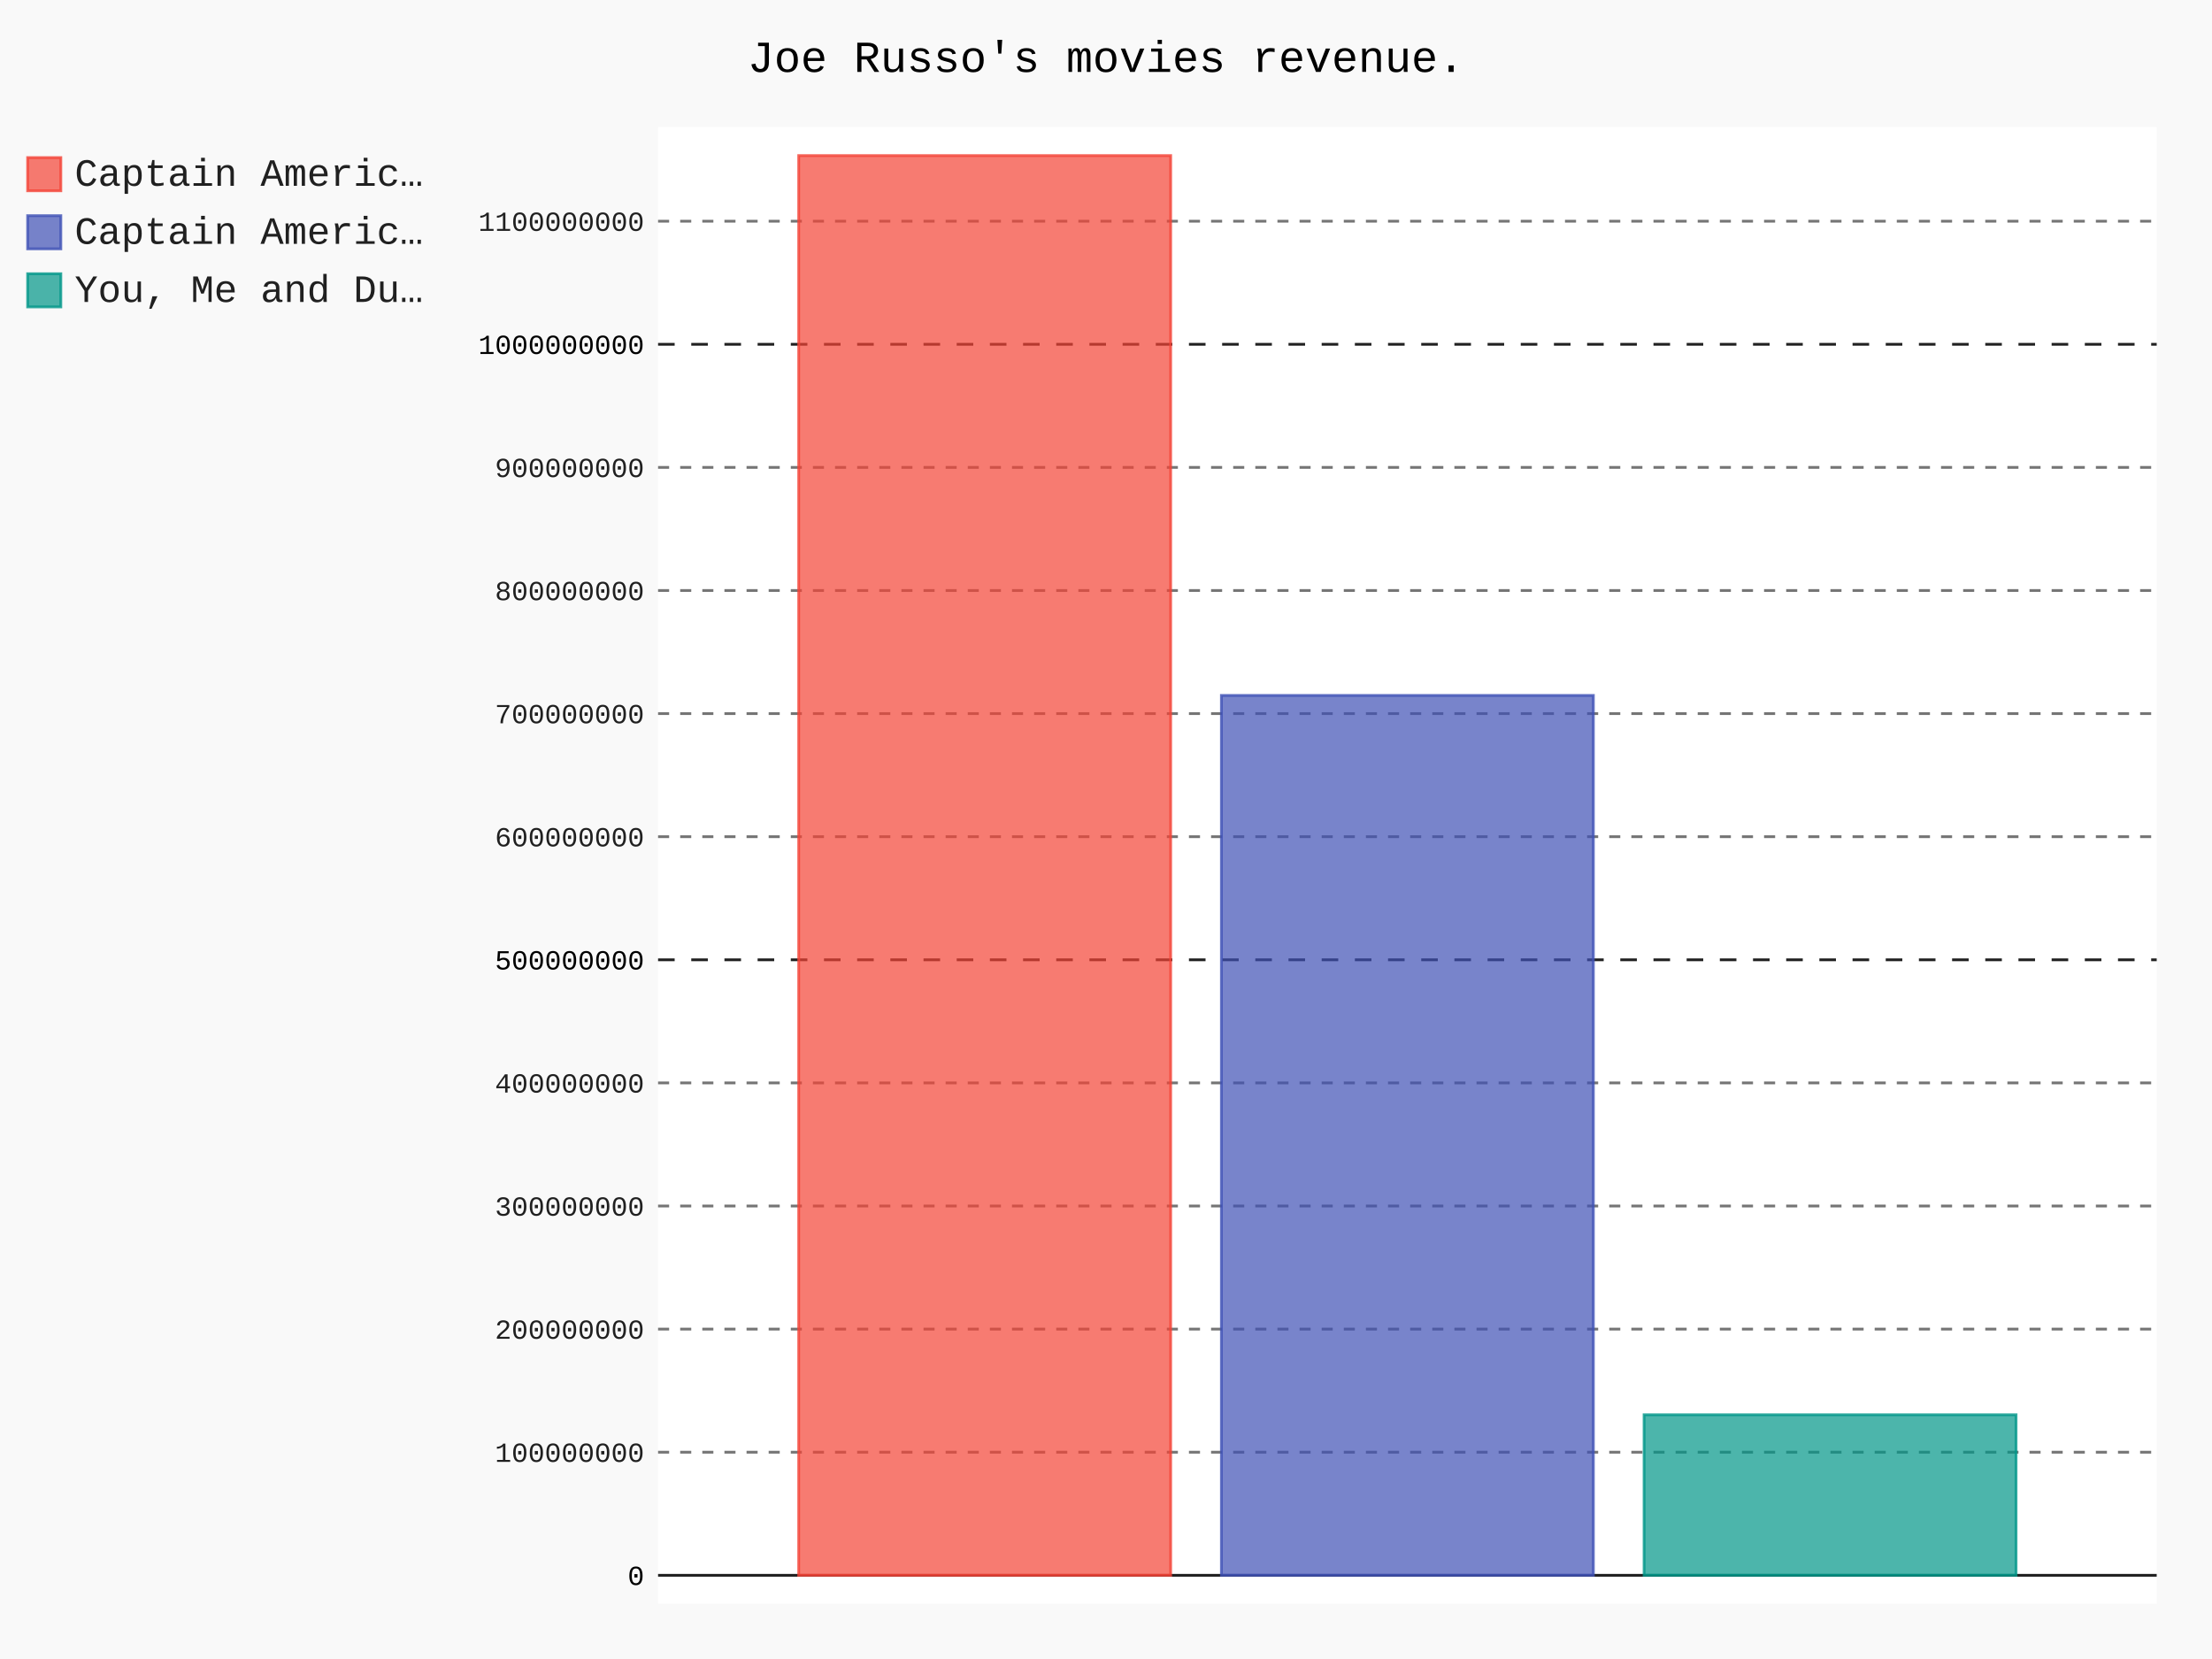
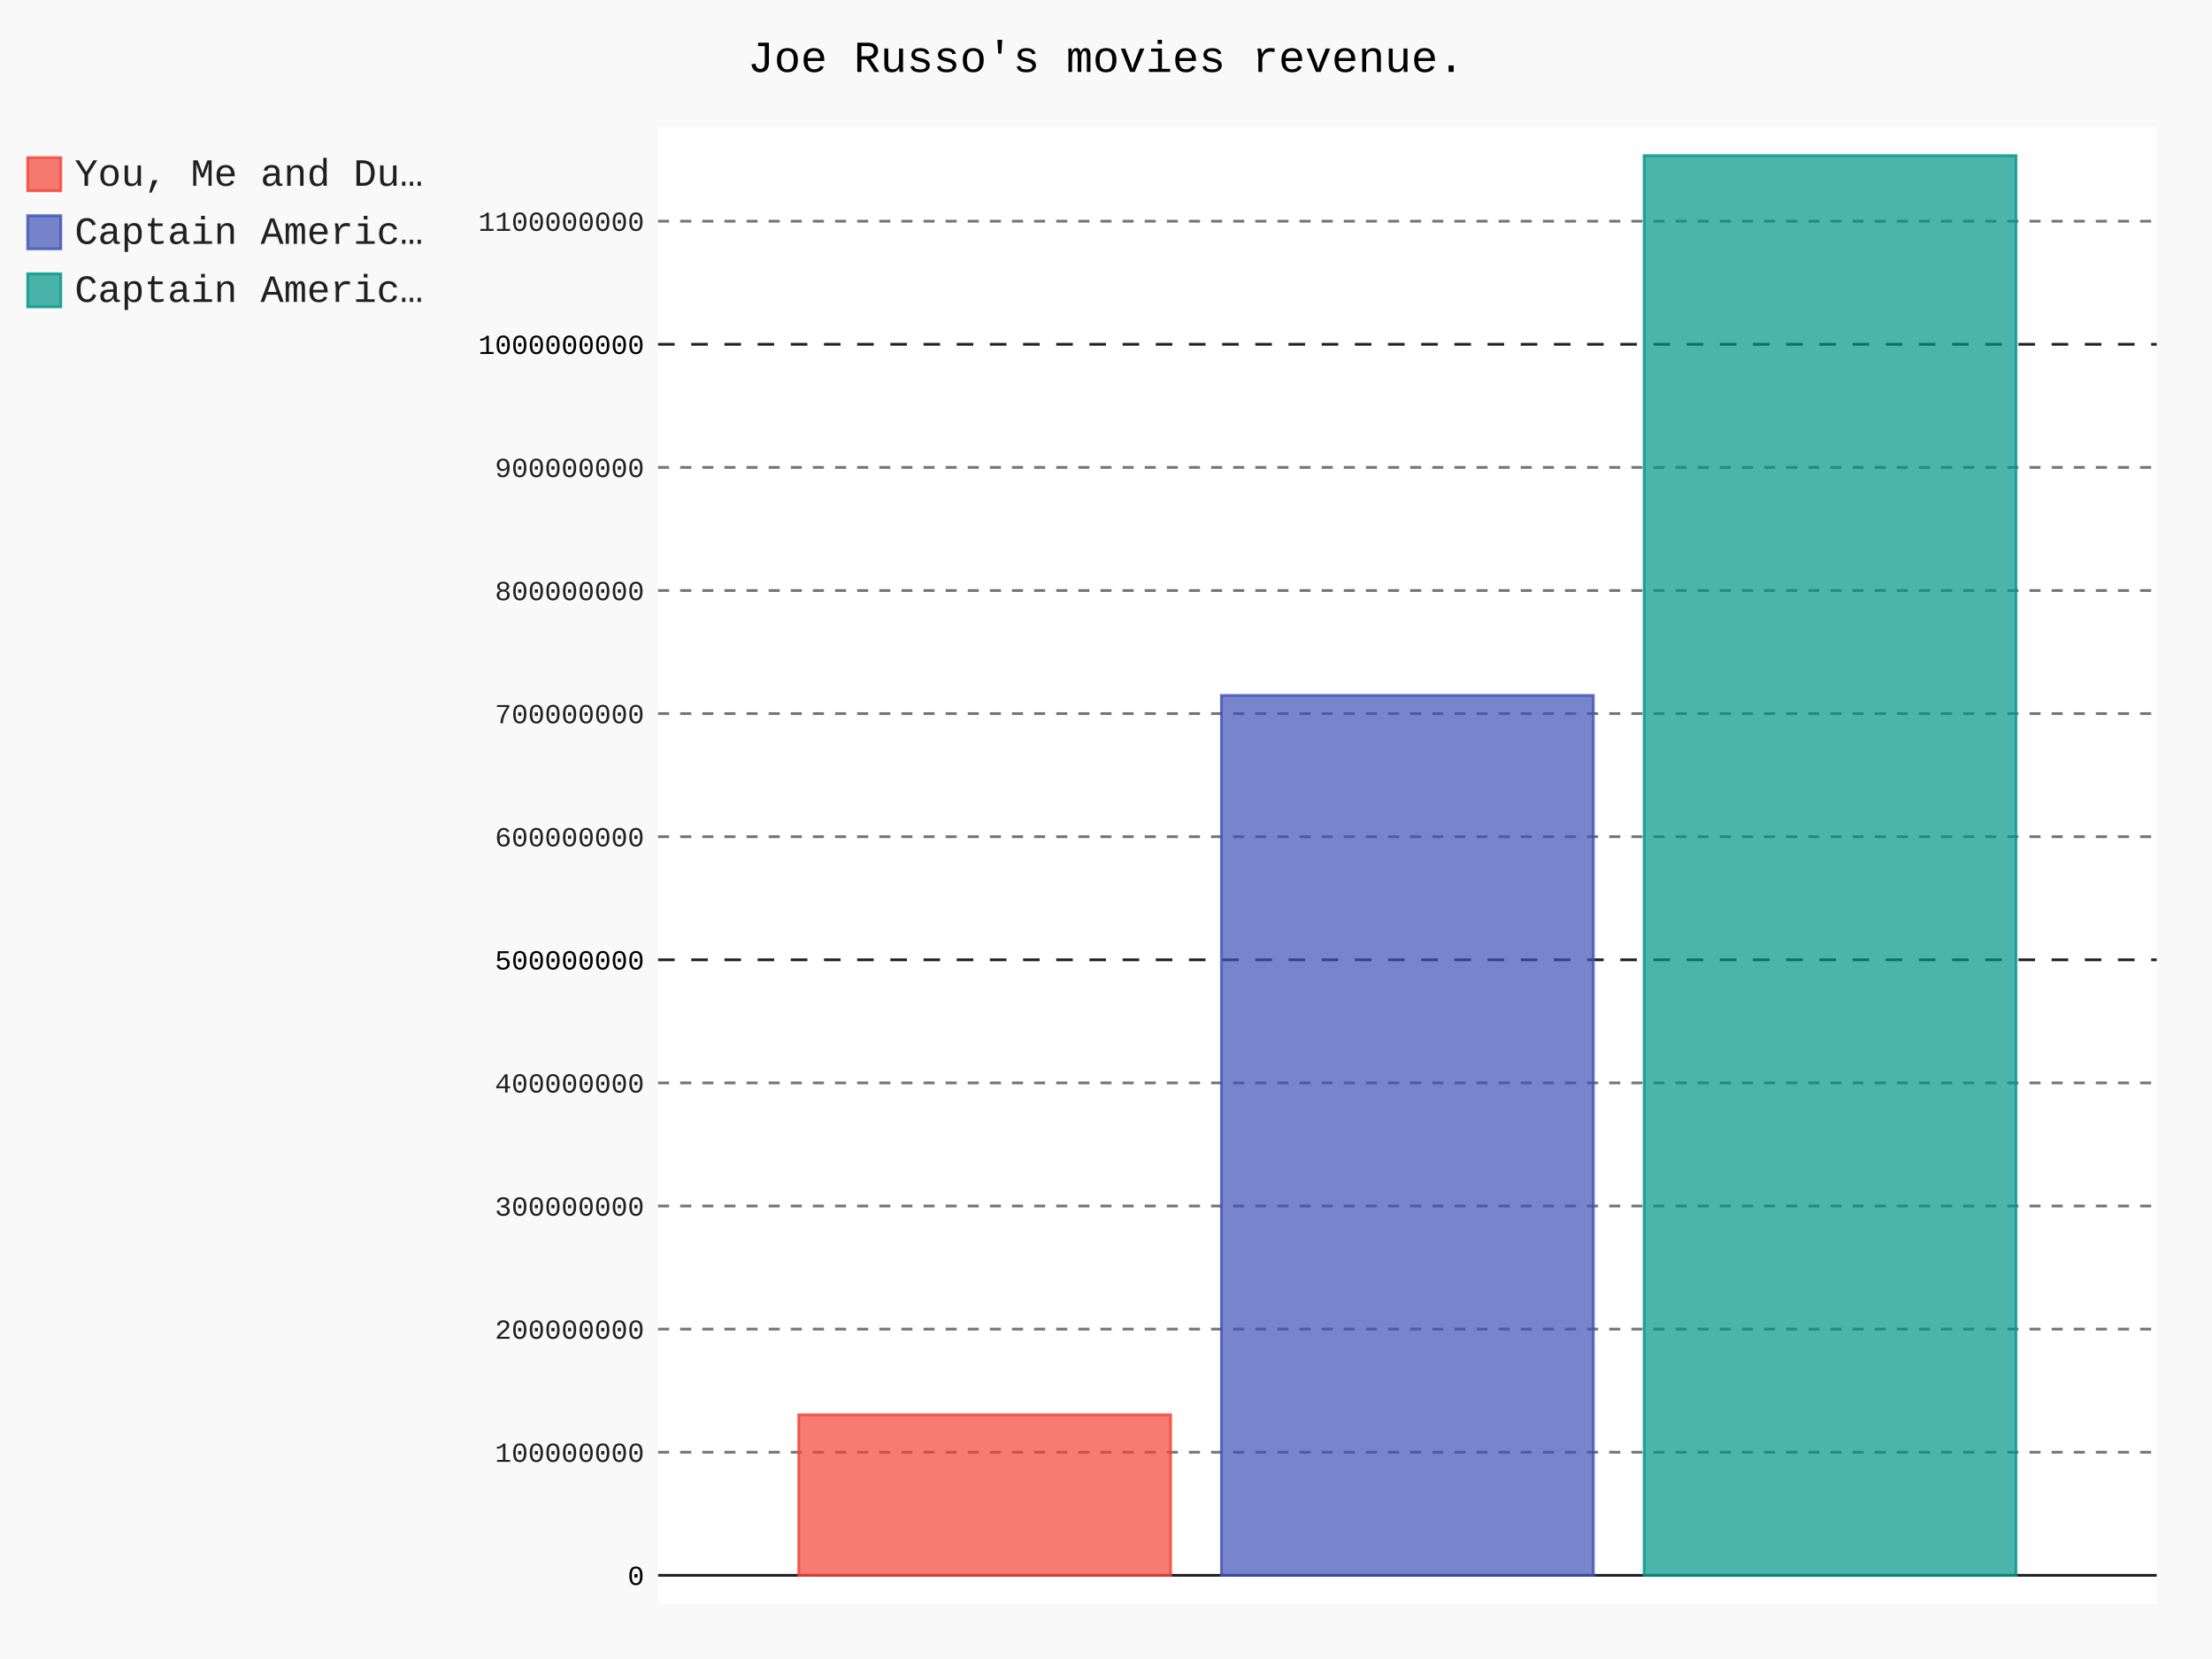
- <svg xmlns="http://www.w3.org/2000/svg" class="pygal-chart" id="chart-9c3f3686-467e-4665-88de-c30ba359cc66" viewBox="0 0 800 600">
+ <svg xmlns="http://www.w3.org/2000/svg" class="pygal-chart" id="chart-46c9b81c-13bb-4c7b-95b2-f2ac616b6bf3" viewBox="0 0 800 600">
  <defs>
-     <style type="text/css">#chart-9c3f3686-467e-4665-88de-c30ba359cc66{-webkit-user-select:none;-webkit-font-smoothing:antialiased;font-family:Consolas,"Liberation Mono",Menlo,Courier,monospace}#chart-9c3f3686-467e-4665-88de-c30ba359cc66 .title{font-family:Consolas,"Liberation Mono",Menlo,Courier,monospace;font-size:16px}#chart-9c3f3686-467e-4665-88de-c30ba359cc66 .legends .legend text{font-family:Consolas,"Liberation Mono",Menlo,Courier,monospace;font-size:14px}#chart-9c3f3686-467e-4665-88de-c30ba359cc66 .axis text{font-family:Consolas,"Liberation Mono",Menlo,Courier,monospace;font-size:10px}#chart-9c3f3686-467e-4665-88de-c30ba359cc66 .axis text.major{font-family:Consolas,"Liberation Mono",Menlo,Courier,monospace;font-size:10px}#chart-9c3f3686-467e-4665-88de-c30ba359cc66 .text-overlay text.value{font-family:Consolas,"Liberation Mono",Menlo,Courier,monospace;font-size:16px}#chart-9c3f3686-467e-4665-88de-c30ba359cc66 .text-overlay text.label{font-family:Consolas,"Liberation Mono",Menlo,Courier,monospace;font-size:10px}#chart-9c3f3686-467e-4665-88de-c30ba359cc66 .tooltip{font-family:Consolas,"Liberation Mono",Menlo,Courier,monospace;font-size:14px}#chart-9c3f3686-467e-4665-88de-c30ba359cc66 text.no_data{font-family:Consolas,"Liberation Mono",Menlo,Courier,monospace;font-size:64px}
- #chart-9c3f3686-467e-4665-88de-c30ba359cc66{background-color:rgba(249,249,249,1)}#chart-9c3f3686-467e-4665-88de-c30ba359cc66 path,#chart-9c3f3686-467e-4665-88de-c30ba359cc66 line,#chart-9c3f3686-467e-4665-88de-c30ba359cc66 rect,#chart-9c3f3686-467e-4665-88de-c30ba359cc66 circle{-webkit-transition:150ms;-moz-transition:150ms;transition:150ms}#chart-9c3f3686-467e-4665-88de-c30ba359cc66 .graph &gt; .background{fill:rgba(249,249,249,1)}#chart-9c3f3686-467e-4665-88de-c30ba359cc66 .plot &gt; .background{fill:rgba(255,255,255,1)}#chart-9c3f3686-467e-4665-88de-c30ba359cc66 .graph{fill:rgba(0,0,0,.87)}#chart-9c3f3686-467e-4665-88de-c30ba359cc66 text.no_data{fill:rgba(0,0,0,1)}#chart-9c3f3686-467e-4665-88de-c30ba359cc66 .title{fill:rgba(0,0,0,1)}#chart-9c3f3686-467e-4665-88de-c30ba359cc66 .legends .legend text{fill:rgba(0,0,0,.87)}#chart-9c3f3686-467e-4665-88de-c30ba359cc66 .legends .legend:hover text{fill:rgba(0,0,0,1)}#chart-9c3f3686-467e-4665-88de-c30ba359cc66 .axis .line{stroke:rgba(0,0,0,1)}#chart-9c3f3686-467e-4665-88de-c30ba359cc66 .axis .guide.line{stroke:rgba(0,0,0,.54)}#chart-9c3f3686-467e-4665-88de-c30ba359cc66 .axis .major.line{stroke:rgba(0,0,0,.87)}#chart-9c3f3686-467e-4665-88de-c30ba359cc66 .axis text.major{fill:rgba(0,0,0,1)}#chart-9c3f3686-467e-4665-88de-c30ba359cc66 .axis.y .guides:hover .guide.line,#chart-9c3f3686-467e-4665-88de-c30ba359cc66 .line-graph .axis.x .guides:hover .guide.line,#chart-9c3f3686-467e-4665-88de-c30ba359cc66 .stackedline-graph .axis.x .guides:hover .guide.line,#chart-9c3f3686-467e-4665-88de-c30ba359cc66 .xy-graph .axis.x .guides:hover .guide.line{stroke:rgba(0,0,0,1)}#chart-9c3f3686-467e-4665-88de-c30ba359cc66 .axis .guides:hover text{fill:rgba(0,0,0,1)}#chart-9c3f3686-467e-4665-88de-c30ba359cc66 .reactive{fill-opacity:.7;stroke-opacity:.8}#chart-9c3f3686-467e-4665-88de-c30ba359cc66 .ci{stroke:rgba(0,0,0,.87)}#chart-9c3f3686-467e-4665-88de-c30ba359cc66 .reactive.active,#chart-9c3f3686-467e-4665-88de-c30ba359cc66 .active .reactive{fill-opacity:.8;stroke-opacity:.9;stroke-width:4}#chart-9c3f3686-467e-4665-88de-c30ba359cc66 .ci .reactive.active{stroke-width:1.5}#chart-9c3f3686-467e-4665-88de-c30ba359cc66 .series text{fill:rgba(0,0,0,1)}#chart-9c3f3686-467e-4665-88de-c30ba359cc66 .tooltip rect{fill:rgba(255,255,255,1);stroke:rgba(0,0,0,1);-webkit-transition:opacity 150ms;-moz-transition:opacity 150ms;transition:opacity 150ms}#chart-9c3f3686-467e-4665-88de-c30ba359cc66 .tooltip .label{fill:rgba(0,0,0,.87)}#chart-9c3f3686-467e-4665-88de-c30ba359cc66 .tooltip .label{fill:rgba(0,0,0,.87)}#chart-9c3f3686-467e-4665-88de-c30ba359cc66 .tooltip .legend{font-size:.8em;fill:rgba(0,0,0,.54)}#chart-9c3f3686-467e-4665-88de-c30ba359cc66 .tooltip .x_label{font-size:.6em;fill:rgba(0,0,0,1)}#chart-9c3f3686-467e-4665-88de-c30ba359cc66 .tooltip .xlink{font-size:.5em;text-decoration:underline}#chart-9c3f3686-467e-4665-88de-c30ba359cc66 .tooltip .value{font-size:1.5em}#chart-9c3f3686-467e-4665-88de-c30ba359cc66 .bound{font-size:.5em}#chart-9c3f3686-467e-4665-88de-c30ba359cc66 .max-value{font-size:.75em;fill:rgba(0,0,0,.54)}#chart-9c3f3686-467e-4665-88de-c30ba359cc66 .map-element{fill:rgba(255,255,255,1);stroke:rgba(0,0,0,.54) !important}#chart-9c3f3686-467e-4665-88de-c30ba359cc66 .map-element .reactive{fill-opacity:inherit;stroke-opacity:inherit}#chart-9c3f3686-467e-4665-88de-c30ba359cc66 .color-0,#chart-9c3f3686-467e-4665-88de-c30ba359cc66 .color-0 a:visited{stroke:#F44336;fill:#F44336}#chart-9c3f3686-467e-4665-88de-c30ba359cc66 .color-1,#chart-9c3f3686-467e-4665-88de-c30ba359cc66 .color-1 a:visited{stroke:#3F51B5;fill:#3F51B5}#chart-9c3f3686-467e-4665-88de-c30ba359cc66 .color-2,#chart-9c3f3686-467e-4665-88de-c30ba359cc66 .color-2 a:visited{stroke:#009688;fill:#009688}#chart-9c3f3686-467e-4665-88de-c30ba359cc66 .text-overlay .color-0 text{fill:black}#chart-9c3f3686-467e-4665-88de-c30ba359cc66 .text-overlay .color-1 text{fill:black}#chart-9c3f3686-467e-4665-88de-c30ba359cc66 .text-overlay .color-2 text{fill:black}
- #chart-9c3f3686-467e-4665-88de-c30ba359cc66 text.no_data{text-anchor:middle}#chart-9c3f3686-467e-4665-88de-c30ba359cc66 .guide.line{fill:none}#chart-9c3f3686-467e-4665-88de-c30ba359cc66 .centered{text-anchor:middle}#chart-9c3f3686-467e-4665-88de-c30ba359cc66 .title{text-anchor:middle}#chart-9c3f3686-467e-4665-88de-c30ba359cc66 .legends .legend text{fill-opacity:1}#chart-9c3f3686-467e-4665-88de-c30ba359cc66 .axis.x text{text-anchor:middle}#chart-9c3f3686-467e-4665-88de-c30ba359cc66 .axis.x:not(.web) text[transform]{text-anchor:start}#chart-9c3f3686-467e-4665-88de-c30ba359cc66 .axis.x:not(.web) text[transform].backwards{text-anchor:end}#chart-9c3f3686-467e-4665-88de-c30ba359cc66 .axis.y text{text-anchor:end}#chart-9c3f3686-467e-4665-88de-c30ba359cc66 .axis.y text[transform].backwards{text-anchor:start}#chart-9c3f3686-467e-4665-88de-c30ba359cc66 .axis.y2 text{text-anchor:start}#chart-9c3f3686-467e-4665-88de-c30ba359cc66 .axis.y2 text[transform].backwards{text-anchor:end}#chart-9c3f3686-467e-4665-88de-c30ba359cc66 .axis .guide.line{stroke-dasharray:4,4}#chart-9c3f3686-467e-4665-88de-c30ba359cc66 .axis .major.guide.line{stroke-dasharray:6,6}#chart-9c3f3686-467e-4665-88de-c30ba359cc66 .horizontal .axis.y .guide.line,#chart-9c3f3686-467e-4665-88de-c30ba359cc66 .horizontal .axis.y2 .guide.line,#chart-9c3f3686-467e-4665-88de-c30ba359cc66 .vertical .axis.x .guide.line{opacity:0}#chart-9c3f3686-467e-4665-88de-c30ba359cc66 .horizontal .axis.always_show .guide.line,#chart-9c3f3686-467e-4665-88de-c30ba359cc66 .vertical .axis.always_show .guide.line{opacity:1 !important}#chart-9c3f3686-467e-4665-88de-c30ba359cc66 .axis.y .guides:hover .guide.line,#chart-9c3f3686-467e-4665-88de-c30ba359cc66 .axis.y2 .guides:hover .guide.line,#chart-9c3f3686-467e-4665-88de-c30ba359cc66 .axis.x .guides:hover .guide.line{opacity:1}#chart-9c3f3686-467e-4665-88de-c30ba359cc66 .axis .guides:hover text{opacity:1}#chart-9c3f3686-467e-4665-88de-c30ba359cc66 .nofill{fill:none}#chart-9c3f3686-467e-4665-88de-c30ba359cc66 .subtle-fill{fill-opacity:.2}#chart-9c3f3686-467e-4665-88de-c30ba359cc66 .dot{stroke-width:1px;fill-opacity:1}#chart-9c3f3686-467e-4665-88de-c30ba359cc66 .dot.active{stroke-width:5px}#chart-9c3f3686-467e-4665-88de-c30ba359cc66 .dot.negative{fill:transparent}#chart-9c3f3686-467e-4665-88de-c30ba359cc66 text,#chart-9c3f3686-467e-4665-88de-c30ba359cc66 tspan{stroke:none !important}#chart-9c3f3686-467e-4665-88de-c30ba359cc66 .series text.active{opacity:1}#chart-9c3f3686-467e-4665-88de-c30ba359cc66 .tooltip rect{fill-opacity:.95;stroke-width:.5}#chart-9c3f3686-467e-4665-88de-c30ba359cc66 .tooltip text{fill-opacity:1}#chart-9c3f3686-467e-4665-88de-c30ba359cc66 .showable{visibility:hidden}#chart-9c3f3686-467e-4665-88de-c30ba359cc66 .showable.shown{visibility:visible}#chart-9c3f3686-467e-4665-88de-c30ba359cc66 .gauge-background{fill:rgba(229,229,229,1);stroke:none}#chart-9c3f3686-467e-4665-88de-c30ba359cc66 .bg-lines{stroke:rgba(249,249,249,1);stroke-width:2px}</style>
+     <style type="text/css">#chart-46c9b81c-13bb-4c7b-95b2-f2ac616b6bf3{-webkit-user-select:none;-webkit-font-smoothing:antialiased;font-family:Consolas,"Liberation Mono",Menlo,Courier,monospace}#chart-46c9b81c-13bb-4c7b-95b2-f2ac616b6bf3 .title{font-family:Consolas,"Liberation Mono",Menlo,Courier,monospace;font-size:16px}#chart-46c9b81c-13bb-4c7b-95b2-f2ac616b6bf3 .legends .legend text{font-family:Consolas,"Liberation Mono",Menlo,Courier,monospace;font-size:14px}#chart-46c9b81c-13bb-4c7b-95b2-f2ac616b6bf3 .axis text{font-family:Consolas,"Liberation Mono",Menlo,Courier,monospace;font-size:10px}#chart-46c9b81c-13bb-4c7b-95b2-f2ac616b6bf3 .axis text.major{font-family:Consolas,"Liberation Mono",Menlo,Courier,monospace;font-size:10px}#chart-46c9b81c-13bb-4c7b-95b2-f2ac616b6bf3 .text-overlay text.value{font-family:Consolas,"Liberation Mono",Menlo,Courier,monospace;font-size:16px}#chart-46c9b81c-13bb-4c7b-95b2-f2ac616b6bf3 .text-overlay text.label{font-family:Consolas,"Liberation Mono",Menlo,Courier,monospace;font-size:10px}#chart-46c9b81c-13bb-4c7b-95b2-f2ac616b6bf3 .tooltip{font-family:Consolas,"Liberation Mono",Menlo,Courier,monospace;font-size:14px}#chart-46c9b81c-13bb-4c7b-95b2-f2ac616b6bf3 text.no_data{font-family:Consolas,"Liberation Mono",Menlo,Courier,monospace;font-size:64px}
+ #chart-46c9b81c-13bb-4c7b-95b2-f2ac616b6bf3{background-color:rgba(249,249,249,1)}#chart-46c9b81c-13bb-4c7b-95b2-f2ac616b6bf3 path,#chart-46c9b81c-13bb-4c7b-95b2-f2ac616b6bf3 line,#chart-46c9b81c-13bb-4c7b-95b2-f2ac616b6bf3 rect,#chart-46c9b81c-13bb-4c7b-95b2-f2ac616b6bf3 circle{-webkit-transition:150ms;-moz-transition:150ms;transition:150ms}#chart-46c9b81c-13bb-4c7b-95b2-f2ac616b6bf3 .graph &gt; .background{fill:rgba(249,249,249,1)}#chart-46c9b81c-13bb-4c7b-95b2-f2ac616b6bf3 .plot &gt; .background{fill:rgba(255,255,255,1)}#chart-46c9b81c-13bb-4c7b-95b2-f2ac616b6bf3 .graph{fill:rgba(0,0,0,.87)}#chart-46c9b81c-13bb-4c7b-95b2-f2ac616b6bf3 text.no_data{fill:rgba(0,0,0,1)}#chart-46c9b81c-13bb-4c7b-95b2-f2ac616b6bf3 .title{fill:rgba(0,0,0,1)}#chart-46c9b81c-13bb-4c7b-95b2-f2ac616b6bf3 .legends .legend text{fill:rgba(0,0,0,.87)}#chart-46c9b81c-13bb-4c7b-95b2-f2ac616b6bf3 .legends .legend:hover text{fill:rgba(0,0,0,1)}#chart-46c9b81c-13bb-4c7b-95b2-f2ac616b6bf3 .axis .line{stroke:rgba(0,0,0,1)}#chart-46c9b81c-13bb-4c7b-95b2-f2ac616b6bf3 .axis .guide.line{stroke:rgba(0,0,0,.54)}#chart-46c9b81c-13bb-4c7b-95b2-f2ac616b6bf3 .axis .major.line{stroke:rgba(0,0,0,.87)}#chart-46c9b81c-13bb-4c7b-95b2-f2ac616b6bf3 .axis text.major{fill:rgba(0,0,0,1)}#chart-46c9b81c-13bb-4c7b-95b2-f2ac616b6bf3 .axis.y .guides:hover .guide.line,#chart-46c9b81c-13bb-4c7b-95b2-f2ac616b6bf3 .line-graph .axis.x .guides:hover .guide.line,#chart-46c9b81c-13bb-4c7b-95b2-f2ac616b6bf3 .stackedline-graph .axis.x .guides:hover .guide.line,#chart-46c9b81c-13bb-4c7b-95b2-f2ac616b6bf3 .xy-graph .axis.x .guides:hover .guide.line{stroke:rgba(0,0,0,1)}#chart-46c9b81c-13bb-4c7b-95b2-f2ac616b6bf3 .axis .guides:hover text{fill:rgba(0,0,0,1)}#chart-46c9b81c-13bb-4c7b-95b2-f2ac616b6bf3 .reactive{fill-opacity:.7;stroke-opacity:.8}#chart-46c9b81c-13bb-4c7b-95b2-f2ac616b6bf3 .ci{stroke:rgba(0,0,0,.87)}#chart-46c9b81c-13bb-4c7b-95b2-f2ac616b6bf3 .reactive.active,#chart-46c9b81c-13bb-4c7b-95b2-f2ac616b6bf3 .active .reactive{fill-opacity:.8;stroke-opacity:.9;stroke-width:4}#chart-46c9b81c-13bb-4c7b-95b2-f2ac616b6bf3 .ci .reactive.active{stroke-width:1.5}#chart-46c9b81c-13bb-4c7b-95b2-f2ac616b6bf3 .series text{fill:rgba(0,0,0,1)}#chart-46c9b81c-13bb-4c7b-95b2-f2ac616b6bf3 .tooltip rect{fill:rgba(255,255,255,1);stroke:rgba(0,0,0,1);-webkit-transition:opacity 150ms;-moz-transition:opacity 150ms;transition:opacity 150ms}#chart-46c9b81c-13bb-4c7b-95b2-f2ac616b6bf3 .tooltip .label{fill:rgba(0,0,0,.87)}#chart-46c9b81c-13bb-4c7b-95b2-f2ac616b6bf3 .tooltip .label{fill:rgba(0,0,0,.87)}#chart-46c9b81c-13bb-4c7b-95b2-f2ac616b6bf3 .tooltip .legend{font-size:.8em;fill:rgba(0,0,0,.54)}#chart-46c9b81c-13bb-4c7b-95b2-f2ac616b6bf3 .tooltip .x_label{font-size:.6em;fill:rgba(0,0,0,1)}#chart-46c9b81c-13bb-4c7b-95b2-f2ac616b6bf3 .tooltip .xlink{font-size:.5em;text-decoration:underline}#chart-46c9b81c-13bb-4c7b-95b2-f2ac616b6bf3 .tooltip .value{font-size:1.5em}#chart-46c9b81c-13bb-4c7b-95b2-f2ac616b6bf3 .bound{font-size:.5em}#chart-46c9b81c-13bb-4c7b-95b2-f2ac616b6bf3 .max-value{font-size:.75em;fill:rgba(0,0,0,.54)}#chart-46c9b81c-13bb-4c7b-95b2-f2ac616b6bf3 .map-element{fill:rgba(255,255,255,1);stroke:rgba(0,0,0,.54) !important}#chart-46c9b81c-13bb-4c7b-95b2-f2ac616b6bf3 .map-element .reactive{fill-opacity:inherit;stroke-opacity:inherit}#chart-46c9b81c-13bb-4c7b-95b2-f2ac616b6bf3 .color-0,#chart-46c9b81c-13bb-4c7b-95b2-f2ac616b6bf3 .color-0 a:visited{stroke:#F44336;fill:#F44336}#chart-46c9b81c-13bb-4c7b-95b2-f2ac616b6bf3 .color-1,#chart-46c9b81c-13bb-4c7b-95b2-f2ac616b6bf3 .color-1 a:visited{stroke:#3F51B5;fill:#3F51B5}#chart-46c9b81c-13bb-4c7b-95b2-f2ac616b6bf3 .color-2,#chart-46c9b81c-13bb-4c7b-95b2-f2ac616b6bf3 .color-2 a:visited{stroke:#009688;fill:#009688}#chart-46c9b81c-13bb-4c7b-95b2-f2ac616b6bf3 .text-overlay .color-0 text{fill:black}#chart-46c9b81c-13bb-4c7b-95b2-f2ac616b6bf3 .text-overlay .color-1 text{fill:black}#chart-46c9b81c-13bb-4c7b-95b2-f2ac616b6bf3 .text-overlay .color-2 text{fill:black}
+ #chart-46c9b81c-13bb-4c7b-95b2-f2ac616b6bf3 text.no_data{text-anchor:middle}#chart-46c9b81c-13bb-4c7b-95b2-f2ac616b6bf3 .guide.line{fill:none}#chart-46c9b81c-13bb-4c7b-95b2-f2ac616b6bf3 .centered{text-anchor:middle}#chart-46c9b81c-13bb-4c7b-95b2-f2ac616b6bf3 .title{text-anchor:middle}#chart-46c9b81c-13bb-4c7b-95b2-f2ac616b6bf3 .legends .legend text{fill-opacity:1}#chart-46c9b81c-13bb-4c7b-95b2-f2ac616b6bf3 .axis.x text{text-anchor:middle}#chart-46c9b81c-13bb-4c7b-95b2-f2ac616b6bf3 .axis.x:not(.web) text[transform]{text-anchor:start}#chart-46c9b81c-13bb-4c7b-95b2-f2ac616b6bf3 .axis.x:not(.web) text[transform].backwards{text-anchor:end}#chart-46c9b81c-13bb-4c7b-95b2-f2ac616b6bf3 .axis.y text{text-anchor:end}#chart-46c9b81c-13bb-4c7b-95b2-f2ac616b6bf3 .axis.y text[transform].backwards{text-anchor:start}#chart-46c9b81c-13bb-4c7b-95b2-f2ac616b6bf3 .axis.y2 text{text-anchor:start}#chart-46c9b81c-13bb-4c7b-95b2-f2ac616b6bf3 .axis.y2 text[transform].backwards{text-anchor:end}#chart-46c9b81c-13bb-4c7b-95b2-f2ac616b6bf3 .axis .guide.line{stroke-dasharray:4,4}#chart-46c9b81c-13bb-4c7b-95b2-f2ac616b6bf3 .axis .major.guide.line{stroke-dasharray:6,6}#chart-46c9b81c-13bb-4c7b-95b2-f2ac616b6bf3 .horizontal .axis.y .guide.line,#chart-46c9b81c-13bb-4c7b-95b2-f2ac616b6bf3 .horizontal .axis.y2 .guide.line,#chart-46c9b81c-13bb-4c7b-95b2-f2ac616b6bf3 .vertical .axis.x .guide.line{opacity:0}#chart-46c9b81c-13bb-4c7b-95b2-f2ac616b6bf3 .horizontal .axis.always_show .guide.line,#chart-46c9b81c-13bb-4c7b-95b2-f2ac616b6bf3 .vertical .axis.always_show .guide.line{opacity:1 !important}#chart-46c9b81c-13bb-4c7b-95b2-f2ac616b6bf3 .axis.y .guides:hover .guide.line,#chart-46c9b81c-13bb-4c7b-95b2-f2ac616b6bf3 .axis.y2 .guides:hover .guide.line,#chart-46c9b81c-13bb-4c7b-95b2-f2ac616b6bf3 .axis.x .guides:hover .guide.line{opacity:1}#chart-46c9b81c-13bb-4c7b-95b2-f2ac616b6bf3 .axis .guides:hover text{opacity:1}#chart-46c9b81c-13bb-4c7b-95b2-f2ac616b6bf3 .nofill{fill:none}#chart-46c9b81c-13bb-4c7b-95b2-f2ac616b6bf3 .subtle-fill{fill-opacity:.2}#chart-46c9b81c-13bb-4c7b-95b2-f2ac616b6bf3 .dot{stroke-width:1px;fill-opacity:1}#chart-46c9b81c-13bb-4c7b-95b2-f2ac616b6bf3 .dot.active{stroke-width:5px}#chart-46c9b81c-13bb-4c7b-95b2-f2ac616b6bf3 .dot.negative{fill:transparent}#chart-46c9b81c-13bb-4c7b-95b2-f2ac616b6bf3 text,#chart-46c9b81c-13bb-4c7b-95b2-f2ac616b6bf3 tspan{stroke:none !important}#chart-46c9b81c-13bb-4c7b-95b2-f2ac616b6bf3 .series text.active{opacity:1}#chart-46c9b81c-13bb-4c7b-95b2-f2ac616b6bf3 .tooltip rect{fill-opacity:.95;stroke-width:.5}#chart-46c9b81c-13bb-4c7b-95b2-f2ac616b6bf3 .tooltip text{fill-opacity:1}#chart-46c9b81c-13bb-4c7b-95b2-f2ac616b6bf3 .showable{visibility:hidden}#chart-46c9b81c-13bb-4c7b-95b2-f2ac616b6bf3 .showable.shown{visibility:visible}#chart-46c9b81c-13bb-4c7b-95b2-f2ac616b6bf3 .gauge-background{fill:rgba(229,229,229,1);stroke:none}#chart-46c9b81c-13bb-4c7b-95b2-f2ac616b6bf3 .bg-lines{stroke:rgba(249,249,249,1);stroke-width:2px}</style>
  </defs>
  <g class="graph bar-graph vertical">
    <rect class="background" height="600" width="800" x="0" y="0" />
    <g class="plot" transform="translate(238, 46)">
      <rect class="background" height="534" width="542.0" x="0" y="0" />
      <g class="axis y always_show">
        <g class="guides">
          <path class="axis major line" d="M0 523.731 h542" />
          <text class="major" x="-5" y="527.231">0</text>
        </g>
        <g class="guides">
          <path class="guide line" d="M0 479.21 h542" />
          <text class="" x="-5" y="482.71">100000000</text>
        </g>
        <g class="guides">
          <path class="guide line" d="M0 434.689 h542" />
          <text class="" x="-5" y="438.189">200000000</text>
        </g>
        <g class="guides">
          <path class="guide line" d="M0 390.168 h542" />
          <text class="" x="-5" y="393.668">300000000</text>
        </g>
        <g class="guides">
          <path class="guide line" d="M0 345.647 h542" />
          <text class="" x="-5" y="349.147">400000000</text>
        </g>
        <g class="guides">
          <path class="major guide line" d="M0 301.126 h542" />
          <text class="major" x="-5" y="304.626">500000000</text>
        </g>
        <g class="guides">
          <path class="guide line" d="M0 256.605 h542" />
          <text class="" x="-5" y="260.105">600000000</text>
        </g>
        <g class="guides">
          <path class="guide line" d="M0 212.084 h542" />
          <text class="" x="-5" y="215.584">700000000</text>
        </g>
        <g class="guides">
          <path class="guide line" d="M0 167.564 h542" />
          <text class="" x="-5" y="171.064">800000000</text>
        </g>
        <g class="guides">
          <path class="guide line" d="M0 123.043 h542" />
          <text class="" x="-5" y="126.543">900000000</text>
        </g>
        <g class="guides">
          <path class="major guide line" d="M0 78.522 h542" />
          <text class="major" x="-5" y="82.022">1000000000</text>
        </g>
        <g class="guides">
          <path class="guide line" d="M0 34.001 h542" />
          <text class="" x="-5" y="37.501">1100000000</text>
        </g>
      </g>
      <g class="series serie-0 color-0">
        <g class="bars">
          <g class="bar">
-             <rect class="rect reactive tooltip-trigger" height="513.462" rx="0" ry="0" width="134.527" x="50.865" y="10.269" />
+             <rect class="rect reactive tooltip-trigger" height="58.069" rx="0" ry="0" width="134.527" x="50.865" y="465.662" />
          </g>
        </g>
      </g>
      <g class="series serie-1 color-1">
        <g class="bars">
          <g class="bar">
            <rect class="rect reactive tooltip-trigger" height="318.221" rx="0" ry="0" width="134.527" x="203.736" y="205.51" />
          </g>
        </g>
      </g>
      <g class="series serie-2 color-2">
        <g class="bars">
          <g class="bar">
-             <rect class="rect reactive tooltip-trigger" height="58.069" rx="0" ry="0" width="134.527" x="356.608" y="465.662" />
+             <rect class="rect reactive tooltip-trigger" height="513.462" rx="0" ry="0" width="134.527" x="356.608" y="10.269" />
          </g>
        </g>
      </g>
    </g>
    <g class="titles">
      <text class="title plot_title" x="400.0" y="26">Joe Russo's movies revenue.</text>
    </g>
    <g class="plot overlay" transform="translate(238, 46)">
      <g class="series serie-0 color-0" />
      <g class="series serie-1 color-1" />
      <g class="series serie-2 color-2" />
    </g>
    <g class="plot text-overlay" transform="translate(238, 46)">
      <g class="series serie-0 color-0" />
      <g class="series serie-1 color-1" />
      <g class="series serie-2 color-2" />
    </g>
    <g class="plot tooltip-overlay" transform="translate(238, 46)">
      <g class="tooltip" style="opacity: 0" transform="translate(0 0)">
        <rect class="tooltip-box" height="0" rx="0" ry="0" width="0" />
        <g class="text" />
      </g>
    </g>
    <g class="legends" transform="translate(10, 56)">
      <g class="legend reactive activate-serie" id="activate-serie-0">
        <rect class="color-0 reactive" height="12" width="12" x="0.0" y="1.0" />
-         <text x="17.0" y="11.2">Captain Americ…</text>
+         <text x="17.0" y="11.2">You, Me and Du…</text>
      </g>
      <g class="legend reactive activate-serie" id="activate-serie-1">
        <rect class="color-1 reactive" height="12" width="12" x="0.0" y="22.0" />
        <text x="17.0" y="32.2">Captain Americ…</text>
      </g>
      <g class="legend reactive activate-serie" id="activate-serie-2">
        <rect class="color-2 reactive" height="12" width="12" x="0.0" y="43.0" />
-         <text x="17.0" y="53.2">You, Me and Du…</text>
+         <text x="17.0" y="53.2">Captain Americ…</text>
      </g>
    </g>
    <g class="legends" transform="translate(790, 56)" />
  </g>
</svg>
